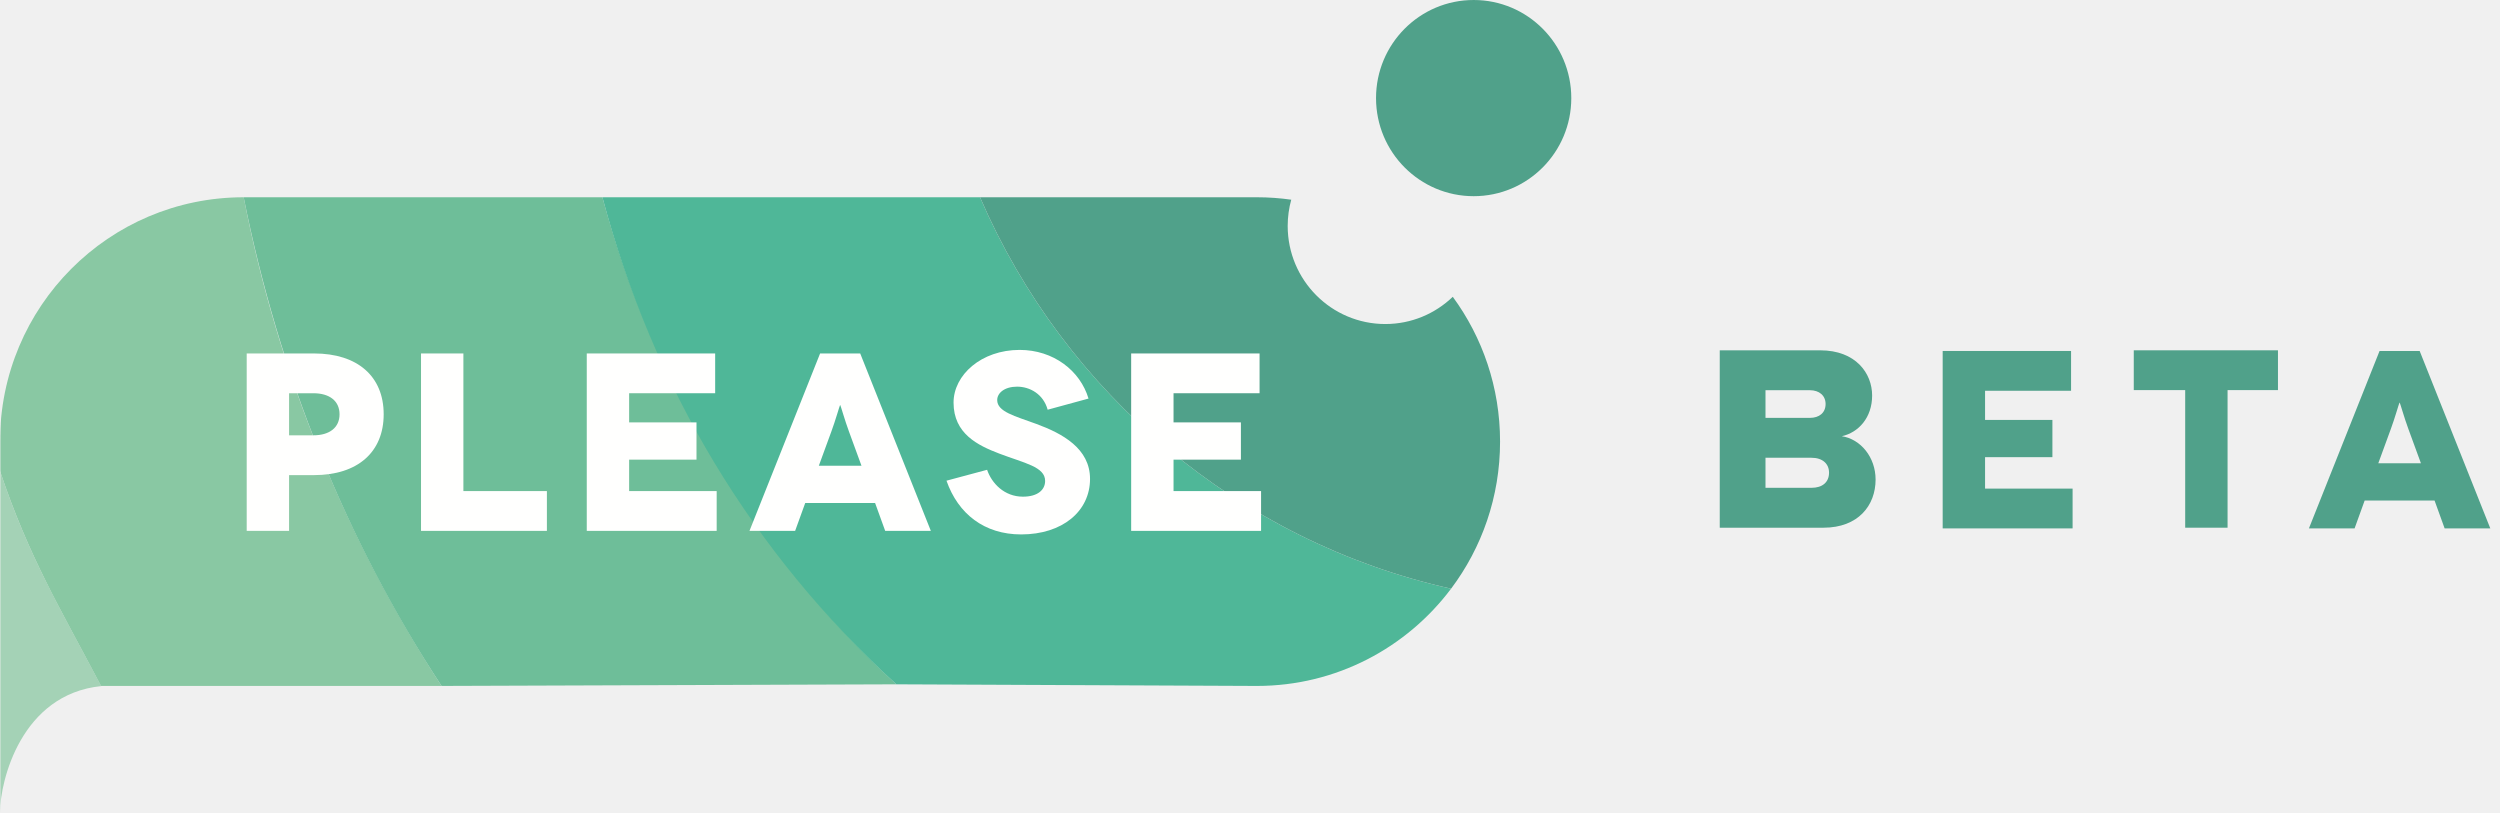
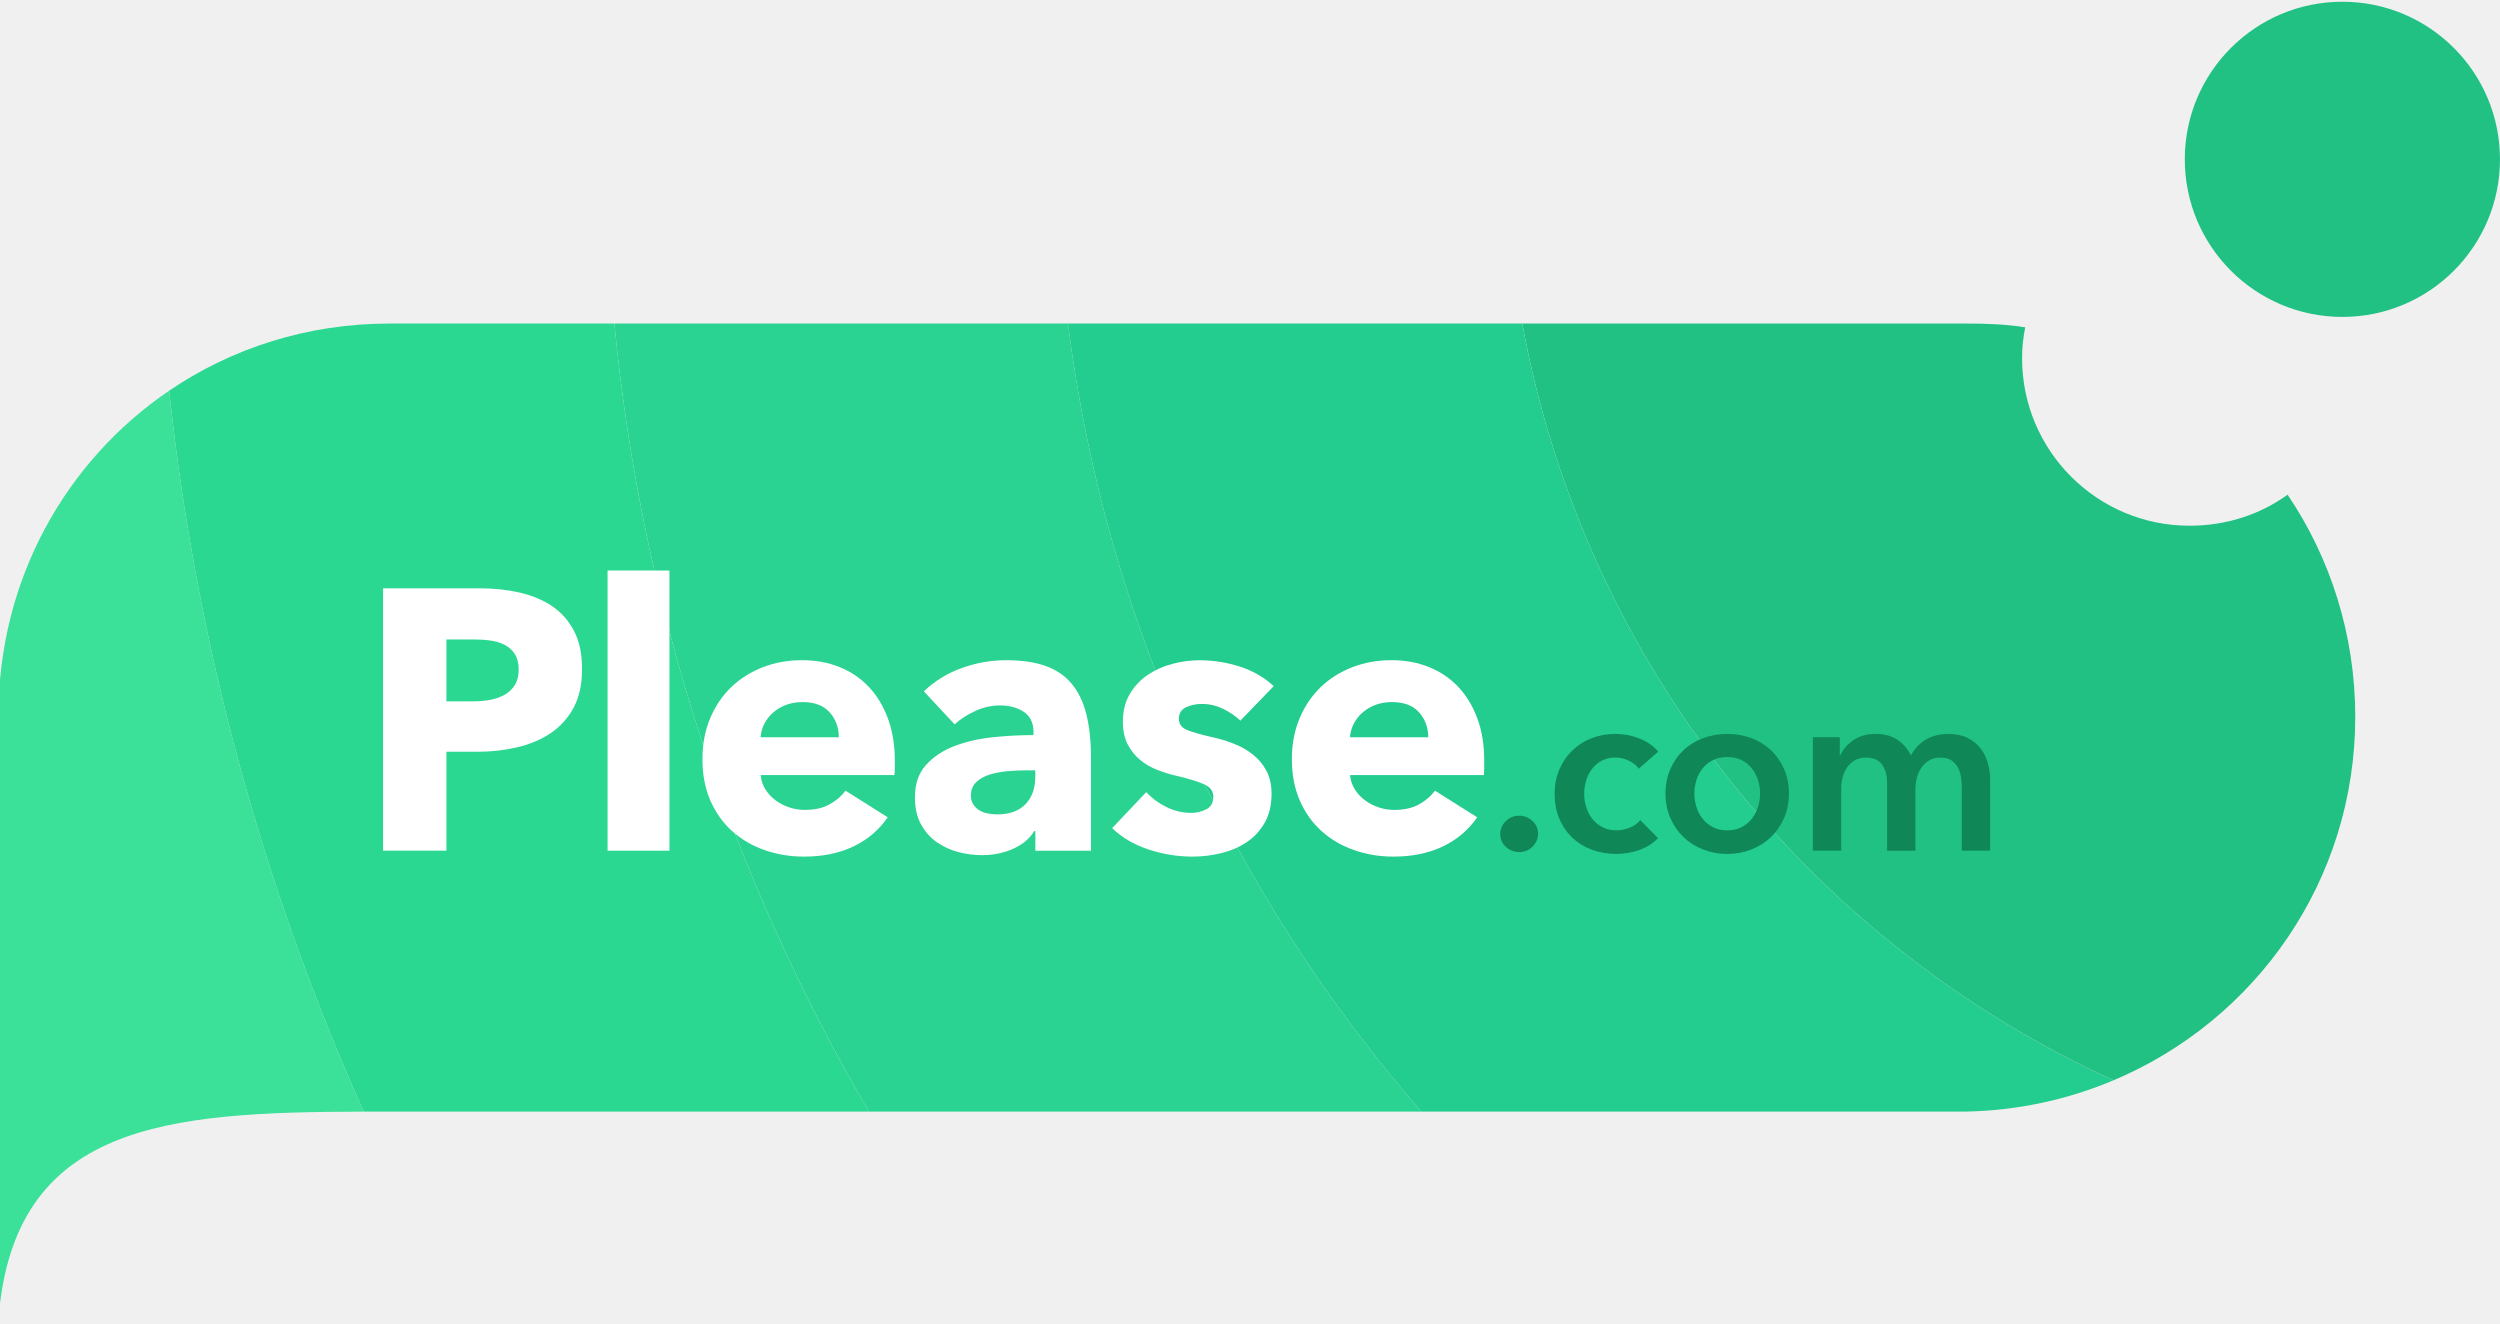
- <svg xmlns="http://www.w3.org/2000/svg" xmlns:xlink="http://www.w3.org/1999/xlink" width="157px" height="51px" viewBox="0 0 157 51" version="1.1">
-   <defs>
-     <polygon id="path-1" points="0.025 0.959 106.467 0.959 106.467 35 0.025 35" />
-     <polygon id="path-3" points="0.025 0 106.467 0 106.467 44 0.025 44" />
-     <polygon id="path-5" points="0.025 0 106.467 0 106.467 35 0.025 35" />
-   </defs>
-   <g id="Page-1" stroke="none" stroke-width="1" fill="none" fill-rule="evenodd">
-     <g id="please-logo" transform="translate(0, -1)">
-       <g id="Group-14" transform="translate(108, 22.04132)" fill="#50A18A" fill-rule="nonzero">
-         <polyline id="Fill-10" transform="translate(30.52808, 6.528678) rotate(-180) translate(-30.52808, -6.528678) " points="35.056 9.6 35.056 12.099 29.165 12.099 26 12.099 26 9.6 29.165 9.6 29.165 0.959 31.826 0.959 31.826 9.6" />
-         <polyline id="Fill-11" points="22.159 9.643 22.159 12.142 14 12.142 14 1 22.063 1 22.063 3.499 16.662 3.499 16.662 5.33 20.891 5.33 20.891 7.669 16.662 7.669 16.662 9.643 22.159 9.643" />
-         <path d="M44.034,8.051 L43.242,5.886 C43.005,5.25 42.719,4.247 42.703,4.247 L42.687,4.247 C42.672,4.247 42.386,5.25 42.149,5.886 L41.357,8.051 L44.034,8.051 Z M44.89,10.391 L40.501,10.391 L39.868,12.142 L37,12.142 L41.436,1 L43.955,1 L48.391,12.142 L45.523,12.142 L44.89,10.391 Z" id="Fill-12" />
-         <path d="M6.514,12.099 L0,12.099 L0,0.959 L6.313,0.959 C8.535,0.959 9.57,2.395 9.57,3.798 C9.57,5.184 8.718,6.119 7.666,6.353 C8.852,6.537 9.787,7.673 9.787,9.076 C9.787,10.696 8.702,12.099 6.514,12.099 Z M5.662,5.201 C6.246,5.201 6.647,4.884 6.647,4.332 C6.647,3.798 6.246,3.464 5.662,3.464 L2.873,3.464 L2.873,5.201 L5.662,5.201 Z M5.762,9.593 C6.447,9.593 6.864,9.243 6.864,8.641 C6.864,8.09 6.464,7.706 5.762,7.706 L2.873,7.706 L2.873,9.593 L5.762,9.593 Z" id="B" />
-       </g>
-       <g id="Group-5" transform="translate(0, 0.041322)">
-         <g id="Fill-1-Clipped">
-           <mask id="mask-2" fill="white">
-             <use xlink:href="#path-1" />
-           </mask>
-           <g id="path-2" />
-           <path d="M98.677,7.119 C98.677,3.717 95.933,0.959 92.547,0.959 C89.16,0.959 86.415,3.717 86.415,7.119 C86.415,10.521 89.16,13.279 92.547,13.279 C95.933,13.279 98.677,10.521 98.677,7.119" id="Fill-1" fill="#50A18A" fill-rule="nonzero" mask="url(#mask-2)" />
-         </g>
-         <g id="Fill-3-Clipped" transform="translate(0, 10)">
-           <mask id="mask-4" fill="white">
-             <use xlink:href="#path-3" />
-           </mask>
-           <g id="path-2" />
-           <path d="M0,41.959 C0.016,39.979 1.335,34.556 6.356,34.046 C3.736,29.068 1.817,25.945 0,20.537 L0,54.603" id="Fill-3" fill="#A4D2B6" fill-rule="nonzero" mask="url(#mask-4)" />
-         </g>
-         <g id="Fill-4-Clipped" transform="translate(0, 11)">
-           <mask id="mask-6" fill="white">
-             <use xlink:href="#path-5" />
-           </mask>
-           <g id="path-2" />
-           <path d="M27.73,33.036 C21.766,23.859 17.478,13.484 15.303,2.347 C6.837,2.347 0,9.217 0,17.691 L0,19.537 C1.817,24.945 3.725,28.057 6.345,33.036" id="Fill-4" fill="#89C8A3" fill-rule="nonzero" mask="url(#mask-6)" />
-         </g>
-       </g>
-       <path d="M56.287,43.975 C47.519,35.838 41.069,25.304 37.831,13.388 L15.303,13.388 C17.533,24.515 21.721,34.931 27.73,44.077 L56.287,43.975" id="Fill-6" fill="#6EBE99" fill-rule="nonzero" />
-       <path d="M91.128,37.97 C77.808,34.996 66.858,25.706 61.547,13.388 L37.831,13.388 C41.011,25.319 47.255,35.725 56.287,43.975 L78.932,44.077 C83.916,44.077 88.341,41.679 91.128,37.97" id="Fill-7" fill="#4FB798" fill-rule="nonzero" />
-       <path d="M91.128,37.97 C93.059,35.4 94.204,32.201 94.204,28.732 C94.204,25.329 93.101,22.184 91.234,19.639 C90.133,20.697 88.641,21.349 86.998,21.349 C83.611,21.349 80.867,18.591 80.867,15.189 C80.867,14.618 80.946,14.066 81.09,13.541 C80.385,13.441 79.665,13.388 78.932,13.388 L61.547,13.388 C66.858,25.706 77.808,34.996 91.128,37.97" id="Fill-8" fill="#50A18A" fill-rule="nonzero" />
-       <path d="M19.675,28.338 C20.705,28.338 21.323,27.845 21.323,27.017 C21.323,26.189 20.705,25.695 19.675,25.695 L18.154,25.695 L18.154,28.338 L19.675,28.338 Z M19.723,23.197 C22.448,23.197 24.095,24.629 24.095,27.017 C24.095,29.404 22.448,30.837 19.723,30.837 L18.154,30.837 L18.154,34.339 L15.493,34.339 L15.493,23.197 L19.723,23.197 Z" id="Fill-9" fill="#FFFFFE" fill-rule="nonzero" />
-       <polyline id="Fill-10" fill="#FFFFFE" fill-rule="nonzero" points="34.345 31.84 34.345 34.339 26.44 34.339 26.44 23.197 29.101 23.197 29.101 31.84 34.345 31.84" />
-       <polyline id="Fill-11" fill="#FFFFFE" fill-rule="nonzero" points="45.007 31.84 45.007 34.339 36.849 34.339 36.849 23.197 44.912 23.197 44.912 25.695 39.51 25.695 39.51 27.526 43.74 27.526 43.74 29.866 39.51 29.866 39.51 31.84 45.007 31.84" />
-       <path d="M54.101,30.248 L53.309,28.083 C53.071,27.447 52.786,26.444 52.77,26.444 L52.754,26.444 C52.738,26.444 52.453,27.447 52.215,28.083 L51.423,30.248 L54.101,30.248 Z M54.956,32.588 L50.568,32.588 L49.934,34.339 L47.067,34.339 L51.502,23.197 L54.021,23.197 L58.457,34.339 L55.59,34.339 L54.956,32.588 Z" id="Fill-12" fill="#FFFFFE" fill-rule="nonzero" />
-       <path d="M65.793,26.73 C65.523,25.743 64.668,25.282 63.876,25.282 C63.084,25.282 62.624,25.68 62.624,26.126 C62.624,26.857 63.733,27.128 65.08,27.622 C66.727,28.226 68.454,29.166 68.454,31.076 C68.454,33.114 66.711,34.562 64.129,34.562 C61.816,34.562 60.169,33.272 59.439,31.187 L61.99,30.503 C62.276,31.347 63.068,32.191 64.24,32.191 C65.19,32.191 65.634,31.745 65.634,31.203 C65.634,30.312 64.335,30.089 62.751,29.484 C61.42,28.975 59.883,28.242 59.883,26.285 C59.883,24.55 61.626,22.974 64.034,22.974 C66.157,22.974 67.836,24.279 68.359,26.03 L65.793,26.73" id="Fill-13" fill="#FFFFFE" fill-rule="nonzero" />
-       <polyline id="Fill-14" fill="#FFFFFE" fill-rule="nonzero" points="79.195 31.84 79.195 34.339 71.037 34.339 71.037 23.197 79.101 23.197 79.101 25.695 73.698 25.695 73.698 27.526 77.929 27.526 77.929 29.866 73.698 29.866 73.698 31.84 79.195 31.84" />
-     </g>
-   </g>
+ <svg xmlns="http://www.w3.org/2000/svg" version="1.1" id="Layer_1" x="0px" y="0px" width="96.31px" height="51px" viewBox="0.76 0 96.31 51" enable-background="new 0.76 0 96.31 51" xml:space="preserve">
+   <path fill="#3BE099" d="M7.276,15.051C3.292,17.757,0.7,22.334,0.7,27.561c0,0.353,0,23.26,0,23.26  c0.582-7.57,6.504-7.976,14.072-7.997C10.898,34.189,8.317,24.852,7.276,15.051z" />
+   <path fill="#2BD892" d="M15.751,42.823c0.012,0,0.024,0,0.036,0h18.446c-5.303-9.074-8.747-19.368-9.805-30.358  c-5.237,0-8.674,0-8.677,0c-3.157,0-6.07,0.952-8.475,2.586c1.041,9.8,3.622,19.138,7.496,27.772  C15.096,42.823,15.422,42.823,15.751,42.823z" />
+   <path fill="#2AD392" d="M55.514,42.823c-7.266-8.348-12.154-18.818-13.611-30.358c-6.494,0-12.725,0-17.475,0  c1.059,10.991,4.502,21.284,9.805,30.358H55.514z" />
+   <path fill="#23CC8F" d="M76.465,42.823c2.028-0.037,3.958-0.463,5.716-1.206C70.474,36.29,61.789,25.479,59.404,12.465  c-5.435,0-11.577,0-17.501,0c1.457,11.54,6.345,22.011,13.611,30.358H76.465z" />
+   <path fill="#21C184" d="M82.182,41.617c5.483-2.31,9.312-7.697,9.312-14.005c0-3.159-0.961-6.122-2.607-8.555  c-1.062,0.768-2.366,1.196-3.777,1.196c-3.562,0-6.451-2.888-6.451-6.451c0-0.426,0.042-0.789,0.121-1.192  c-0.754-0.122-1.526-0.146-2.313-0.146c0,0-7.415,0-17.062,0C61.789,25.479,70.474,36.29,82.182,41.617z" />
+   <circle fill="#21C184" cx="90.998" cy="6.138" r="6.071" />
+   <path fill="#FFFFFF" d="M23.183,25.776c0,0.589-0.109,1.088-0.328,1.492s-0.514,0.729-0.885,0.978  c-0.371,0.248-0.8,0.43-1.285,0.542c-0.485,0.114-0.991,0.172-1.514,0.172h-1.213v3.812h-2.441V22.664h3.712  c0.552,0,1.069,0.055,1.549,0.164c0.48,0.11,0.899,0.286,1.257,0.528c0.356,0.242,0.637,0.562,0.842,0.957  C23.082,24.708,23.183,25.195,23.183,25.776z M20.742,25.79c0-0.236-0.048-0.432-0.144-0.585c-0.095-0.153-0.224-0.271-0.385-0.356  c-0.162-0.085-0.345-0.143-0.55-0.172c-0.205-0.029-0.416-0.043-0.635-0.043h-1.071v2.384h1.028c0.229,0,0.447-0.019,0.657-0.056  c0.209-0.039,0.397-0.106,0.563-0.2c0.167-0.096,0.297-0.222,0.392-0.378C20.694,26.226,20.742,26.028,20.742,25.79z" />
+   <path fill="#FFFFFF" d="M24.166,32.771V21.979h2.384v10.793H24.166z" />
+   <path fill="#FFFFFF" d="M35.232,29.303c0,0.096,0,0.19,0,0.285s-0.006,0.186-0.015,0.271h-5.154  c0.019,0.201,0.079,0.381,0.179,0.542c0.1,0.162,0.228,0.303,0.384,0.421c0.158,0.12,0.333,0.213,0.529,0.278  c0.195,0.067,0.397,0.101,0.607,0.101c0.371,0,0.686-0.068,0.942-0.206c0.256-0.14,0.466-0.317,0.628-0.536l1.627,1.027  c-0.333,0.485-0.773,0.86-1.321,1.122C33.092,32.869,32.457,33,31.733,33c-0.533,0-1.037-0.082-1.513-0.25  c-0.477-0.165-0.893-0.407-1.25-0.727c-0.356-0.319-0.637-0.712-0.842-1.179c-0.205-0.467-0.307-0.999-0.307-1.6  c0-0.581,0.1-1.106,0.299-1.577c0.2-0.471,0.471-0.87,0.813-1.199c0.343-0.329,0.748-0.582,1.214-0.764  c0.466-0.181,0.971-0.271,1.514-0.271c0.523,0,1.004,0.088,1.442,0.265c0.438,0.176,0.813,0.431,1.127,0.764  c0.315,0.333,0.559,0.738,0.735,1.214S35.232,28.694,35.232,29.303z M33.075,28.402c0-0.371-0.116-0.689-0.35-0.955  c-0.233-0.267-0.583-0.4-1.049-0.4c-0.229,0-0.438,0.036-0.628,0.106c-0.19,0.071-0.357,0.17-0.5,0.294  c-0.143,0.123-0.257,0.269-0.343,0.436c-0.086,0.166-0.133,0.34-0.143,0.52H33.075z" />
+   <path fill="#FFFFFF" d="M36.35,26.633c0.418-0.399,0.906-0.699,1.463-0.899c0.557-0.2,1.125-0.3,1.707-0.3  c0.599,0,1.106,0.073,1.52,0.222c0.414,0.147,0.75,0.376,1.006,0.686c0.257,0.309,0.445,0.699,0.564,1.17  c0.118,0.471,0.178,1.029,0.178,1.678v3.583h-2.142v-0.757h-0.042c-0.18,0.296-0.455,0.523-0.821,0.686  c-0.366,0.162-0.763,0.242-1.192,0.242c-0.286,0-0.581-0.037-0.885-0.112c-0.304-0.077-0.583-0.201-0.834-0.372  c-0.253-0.171-0.46-0.399-0.622-0.686s-0.243-0.638-0.243-1.058c0-0.513,0.141-0.928,0.422-1.241  c0.28-0.313,0.643-0.556,1.085-0.728c0.442-0.171,0.935-0.285,1.478-0.344c0.542-0.056,1.071-0.085,1.584-0.085v-0.114  c0-0.351-0.124-0.611-0.371-0.777c-0.248-0.167-0.552-0.251-0.913-0.251c-0.334,0-0.655,0.071-0.964,0.215  c-0.31,0.144-0.574,0.313-0.792,0.514L36.35,26.633z M40.646,29.675h-0.3c-0.257,0-0.516,0.011-0.778,0.036  c-0.262,0.021-0.495,0.068-0.699,0.135c-0.205,0.065-0.374,0.163-0.507,0.291c-0.133,0.13-0.2,0.298-0.2,0.507  c0,0.135,0.031,0.248,0.093,0.345c0.062,0.095,0.14,0.17,0.235,0.229c0.095,0.056,0.204,0.096,0.328,0.121  c0.124,0.023,0.243,0.035,0.357,0.035c0.476,0,0.839-0.132,1.092-0.394c0.252-0.262,0.377-0.615,0.377-1.062V29.675z" />
+   <path fill="#FFFFFF" d="M48.544,27.762c-0.191-0.182-0.414-0.333-0.67-0.457c-0.257-0.124-0.529-0.187-0.814-0.187  c-0.219,0-0.421,0.043-0.606,0.128c-0.186,0.086-0.279,0.234-0.279,0.443c0,0.2,0.103,0.342,0.307,0.429  c0.205,0.085,0.535,0.18,0.992,0.284c0.267,0.059,0.535,0.138,0.807,0.244c0.271,0.104,0.516,0.242,0.735,0.414  c0.219,0.171,0.395,0.38,0.529,0.628c0.133,0.248,0.2,0.542,0.2,0.885c0,0.447-0.091,0.826-0.271,1.136  c-0.181,0.309-0.417,0.559-0.707,0.749c-0.291,0.19-0.616,0.327-0.978,0.413C47.426,32.958,47.064,33,46.703,33  c-0.581,0-1.149-0.094-1.706-0.277c-0.557-0.187-1.021-0.46-1.392-0.82l1.313-1.387c0.21,0.23,0.467,0.42,0.771,0.571  c0.304,0.153,0.628,0.229,0.971,0.229c0.19,0,0.378-0.044,0.563-0.135s0.278-0.251,0.278-0.479c0-0.219-0.114-0.38-0.342-0.484  c-0.229-0.104-0.585-0.215-1.071-0.329c-0.247-0.056-0.495-0.133-0.742-0.229c-0.248-0.095-0.469-0.224-0.664-0.385  s-0.354-0.362-0.479-0.599c-0.123-0.24-0.185-0.524-0.185-0.858c0-0.428,0.09-0.791,0.271-1.091c0.18-0.301,0.414-0.545,0.699-0.735  c0.285-0.191,0.602-0.332,0.95-0.421c0.347-0.091,0.692-0.136,1.035-0.136c0.533,0,1.054,0.084,1.563,0.249  c0.509,0.168,0.939,0.417,1.292,0.75L48.544,27.762z" />
+   <path fill="#FFFFFF" d="M57.938,29.303c0,0.096,0,0.19,0,0.285s-0.005,0.186-0.014,0.271H52.77c0.019,0.201,0.079,0.381,0.179,0.542  c0.1,0.162,0.228,0.303,0.386,0.421c0.157,0.12,0.333,0.213,0.528,0.278c0.195,0.067,0.397,0.101,0.606,0.101  c0.372,0,0.686-0.068,0.943-0.206c0.257-0.14,0.466-0.317,0.628-0.536l1.627,1.027c-0.333,0.485-0.773,0.86-1.32,1.122  C55.799,32.869,55.164,33,54.44,33c-0.533,0-1.037-0.082-1.513-0.25c-0.476-0.165-0.892-0.407-1.249-0.727  c-0.357-0.319-0.638-0.712-0.843-1.179c-0.204-0.467-0.307-0.999-0.307-1.6c0-0.581,0.1-1.106,0.3-1.577  c0.2-0.471,0.471-0.87,0.813-1.199s0.748-0.582,1.214-0.764c0.466-0.181,0.97-0.271,1.513-0.271c0.523,0,1.004,0.088,1.442,0.265  c0.438,0.176,0.814,0.431,1.128,0.764s0.56,0.738,0.736,1.214C57.85,28.151,57.938,28.694,57.938,29.303z M55.782,28.402  c0-0.371-0.117-0.689-0.35-0.955c-0.233-0.267-0.583-0.4-1.05-0.4c-0.229,0-0.438,0.036-0.628,0.106  c-0.19,0.071-0.356,0.17-0.5,0.294c-0.143,0.123-0.257,0.269-0.343,0.436c-0.085,0.166-0.133,0.34-0.143,0.52H55.782z" />
+   <path fill="#108757" d="M58.555,32.135c0-0.194,0.071-0.362,0.214-0.501c0.143-0.14,0.314-0.21,0.515-0.21  c0.194,0,0.364,0.068,0.51,0.2c0.146,0.135,0.218,0.297,0.218,0.492c0,0.194-0.072,0.361-0.214,0.501  c-0.143,0.14-0.314,0.21-0.515,0.21c-0.097,0-0.19-0.02-0.278-0.056c-0.088-0.035-0.166-0.085-0.232-0.146  c-0.067-0.061-0.12-0.132-0.16-0.218C58.574,32.323,58.555,32.232,58.555,32.135z" />
+   <path fill="#108757" d="M63.893,29.611c-0.085-0.121-0.213-0.223-0.383-0.306c-0.17-0.081-0.343-0.121-0.519-0.121  c-0.2,0-0.376,0.04-0.528,0.121c-0.151,0.083-0.278,0.19-0.378,0.325c-0.101,0.132-0.175,0.283-0.223,0.45  c-0.049,0.166-0.073,0.334-0.073,0.505s0.026,0.339,0.078,0.507c0.051,0.166,0.129,0.316,0.232,0.45  c0.104,0.133,0.232,0.24,0.388,0.323c0.155,0.081,0.335,0.122,0.542,0.122c0.169,0,0.34-0.033,0.51-0.101  c0.17-0.065,0.307-0.163,0.411-0.291l0.683,0.693c-0.183,0.192-0.415,0.344-0.697,0.45c-0.282,0.105-0.587,0.158-0.916,0.158  c-0.321,0-0.626-0.051-0.915-0.154c-0.288-0.104-0.541-0.255-0.756-0.454c-0.215-0.201-0.385-0.443-0.51-0.729  c-0.124-0.285-0.187-0.609-0.187-0.975c0-0.353,0.062-0.67,0.187-0.955c0.125-0.286,0.293-0.528,0.506-0.729  c0.212-0.201,0.459-0.355,0.742-0.466c0.283-0.107,0.584-0.162,0.906-0.162s0.633,0.061,0.934,0.182  c0.301,0.121,0.539,0.289,0.715,0.501L63.893,29.611z" />
+   <path fill="#108757" d="M64.922,30.568c0-0.346,0.063-0.661,0.187-0.943c0.125-0.282,0.293-0.522,0.506-0.724  s0.465-0.355,0.756-0.466c0.292-0.107,0.601-0.162,0.929-0.162c0.328,0,0.637,0.055,0.928,0.162c0.292,0.11,0.544,0.265,0.757,0.466  c0.212,0.201,0.38,0.441,0.505,0.724s0.188,0.598,0.188,0.943s-0.063,0.662-0.188,0.946c-0.125,0.285-0.293,0.53-0.505,0.734  c-0.213,0.203-0.465,0.363-0.757,0.478c-0.291,0.115-0.601,0.172-0.928,0.172c-0.328,0-0.637-0.057-0.929-0.172  c-0.291-0.114-0.543-0.274-0.756-0.478c-0.212-0.204-0.381-0.449-0.506-0.734C64.985,31.23,64.922,30.914,64.922,30.568z   M66.033,30.568c0,0.169,0.026,0.34,0.078,0.511c0.051,0.169,0.128,0.321,0.232,0.454c0.103,0.135,0.234,0.242,0.392,0.327  c0.158,0.086,0.346,0.128,0.565,0.128c0.218,0,0.406-0.042,0.564-0.128c0.158-0.085,0.289-0.192,0.392-0.327  c0.103-0.133,0.181-0.285,0.232-0.454c0.052-0.171,0.078-0.342,0.078-0.511c0-0.17-0.026-0.339-0.078-0.506  c-0.051-0.168-0.129-0.316-0.232-0.451c-0.103-0.134-0.233-0.241-0.392-0.322c-0.158-0.082-0.346-0.124-0.564-0.124  c-0.219,0-0.407,0.042-0.565,0.124c-0.158,0.081-0.289,0.188-0.392,0.322c-0.104,0.135-0.181,0.283-0.232,0.451  C66.059,30.229,66.033,30.398,66.033,30.568z" />
+   <path fill="#108757" d="M75.816,28.273c0.286,0,0.53,0.05,0.733,0.15s0.371,0.232,0.501,0.395c0.13,0.165,0.226,0.353,0.287,0.566  c0.061,0.213,0.091,0.431,0.091,0.654v2.732h-1.093V30.35c0-0.127-0.009-0.262-0.027-0.401c-0.02-0.139-0.058-0.266-0.119-0.378  c-0.061-0.111-0.144-0.204-0.25-0.278c-0.106-0.071-0.247-0.107-0.423-0.107c-0.17,0-0.316,0.036-0.437,0.107  c-0.122,0.074-0.222,0.168-0.301,0.283c-0.079,0.116-0.136,0.245-0.173,0.388c-0.036,0.142-0.055,0.284-0.055,0.422v2.387h-1.092  v-2.64c0-0.274-0.065-0.501-0.196-0.68c-0.131-0.18-0.336-0.268-0.615-0.268c-0.165,0-0.307,0.034-0.428,0.104  c-0.122,0.069-0.22,0.158-0.296,0.268s-0.133,0.236-0.173,0.378c-0.04,0.144-0.06,0.288-0.06,0.434v2.403h-1.092V28.4h1.038v0.702  h0.018c0.049-0.11,0.114-0.212,0.196-0.311c0.082-0.098,0.179-0.186,0.292-0.264c0.111-0.079,0.241-0.142,0.387-0.188  c0.145-0.045,0.306-0.067,0.482-0.067c0.34,0,0.622,0.076,0.847,0.228c0.225,0.152,0.397,0.352,0.519,0.602  c0.146-0.268,0.34-0.473,0.583-0.616C75.203,28.345,75.488,28.273,75.816,28.273z" />
</svg>
